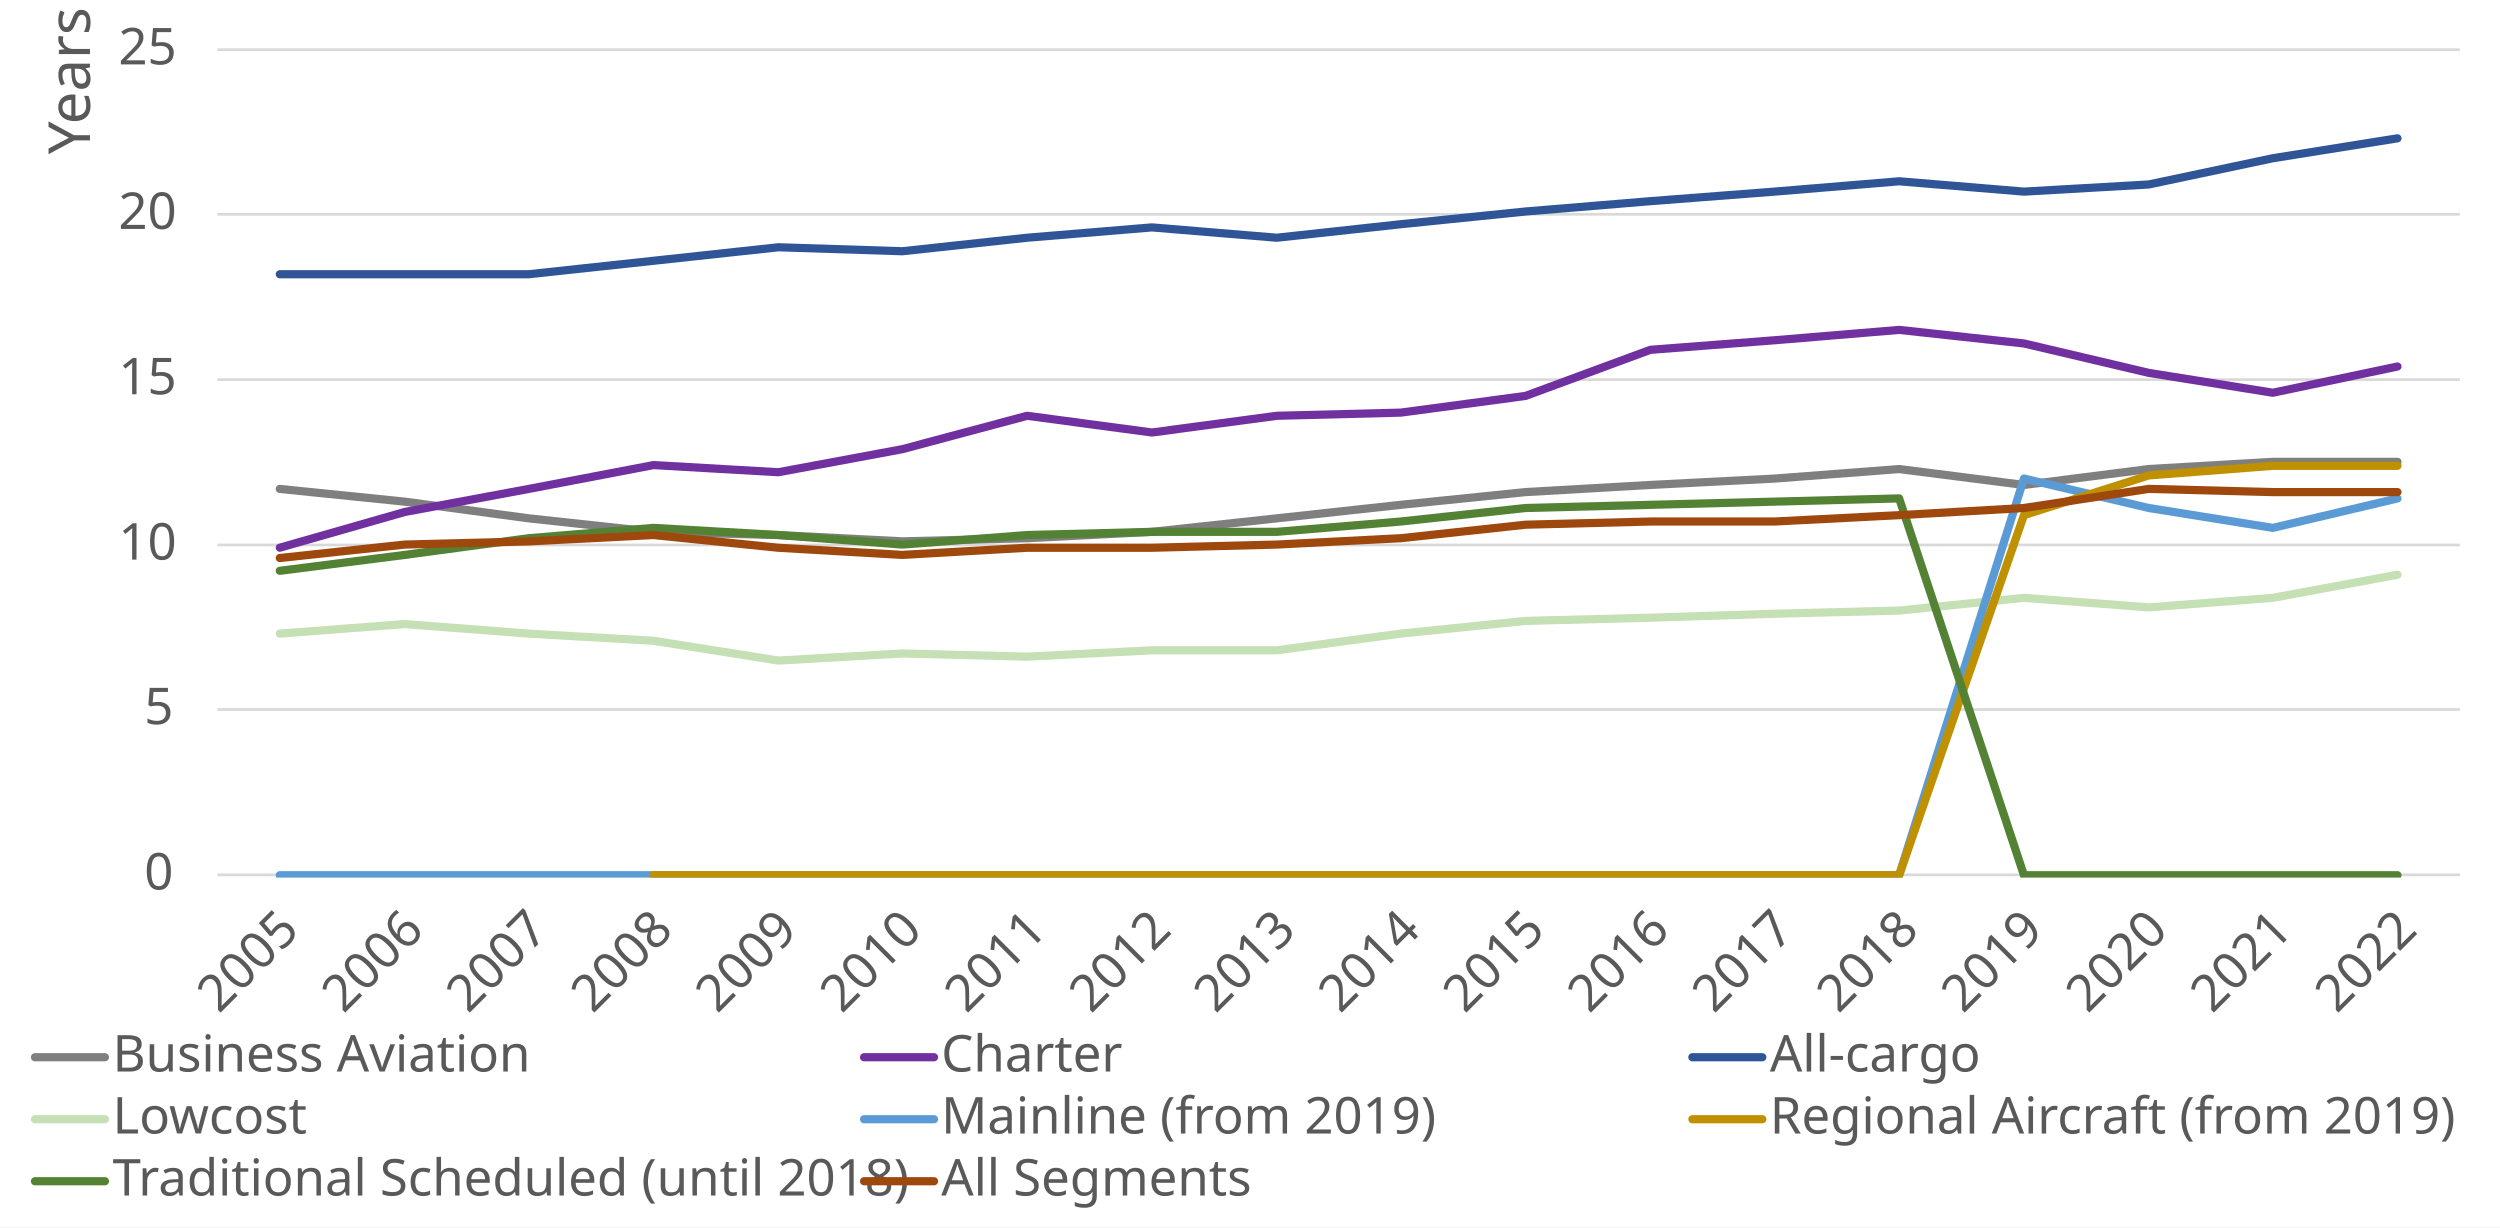
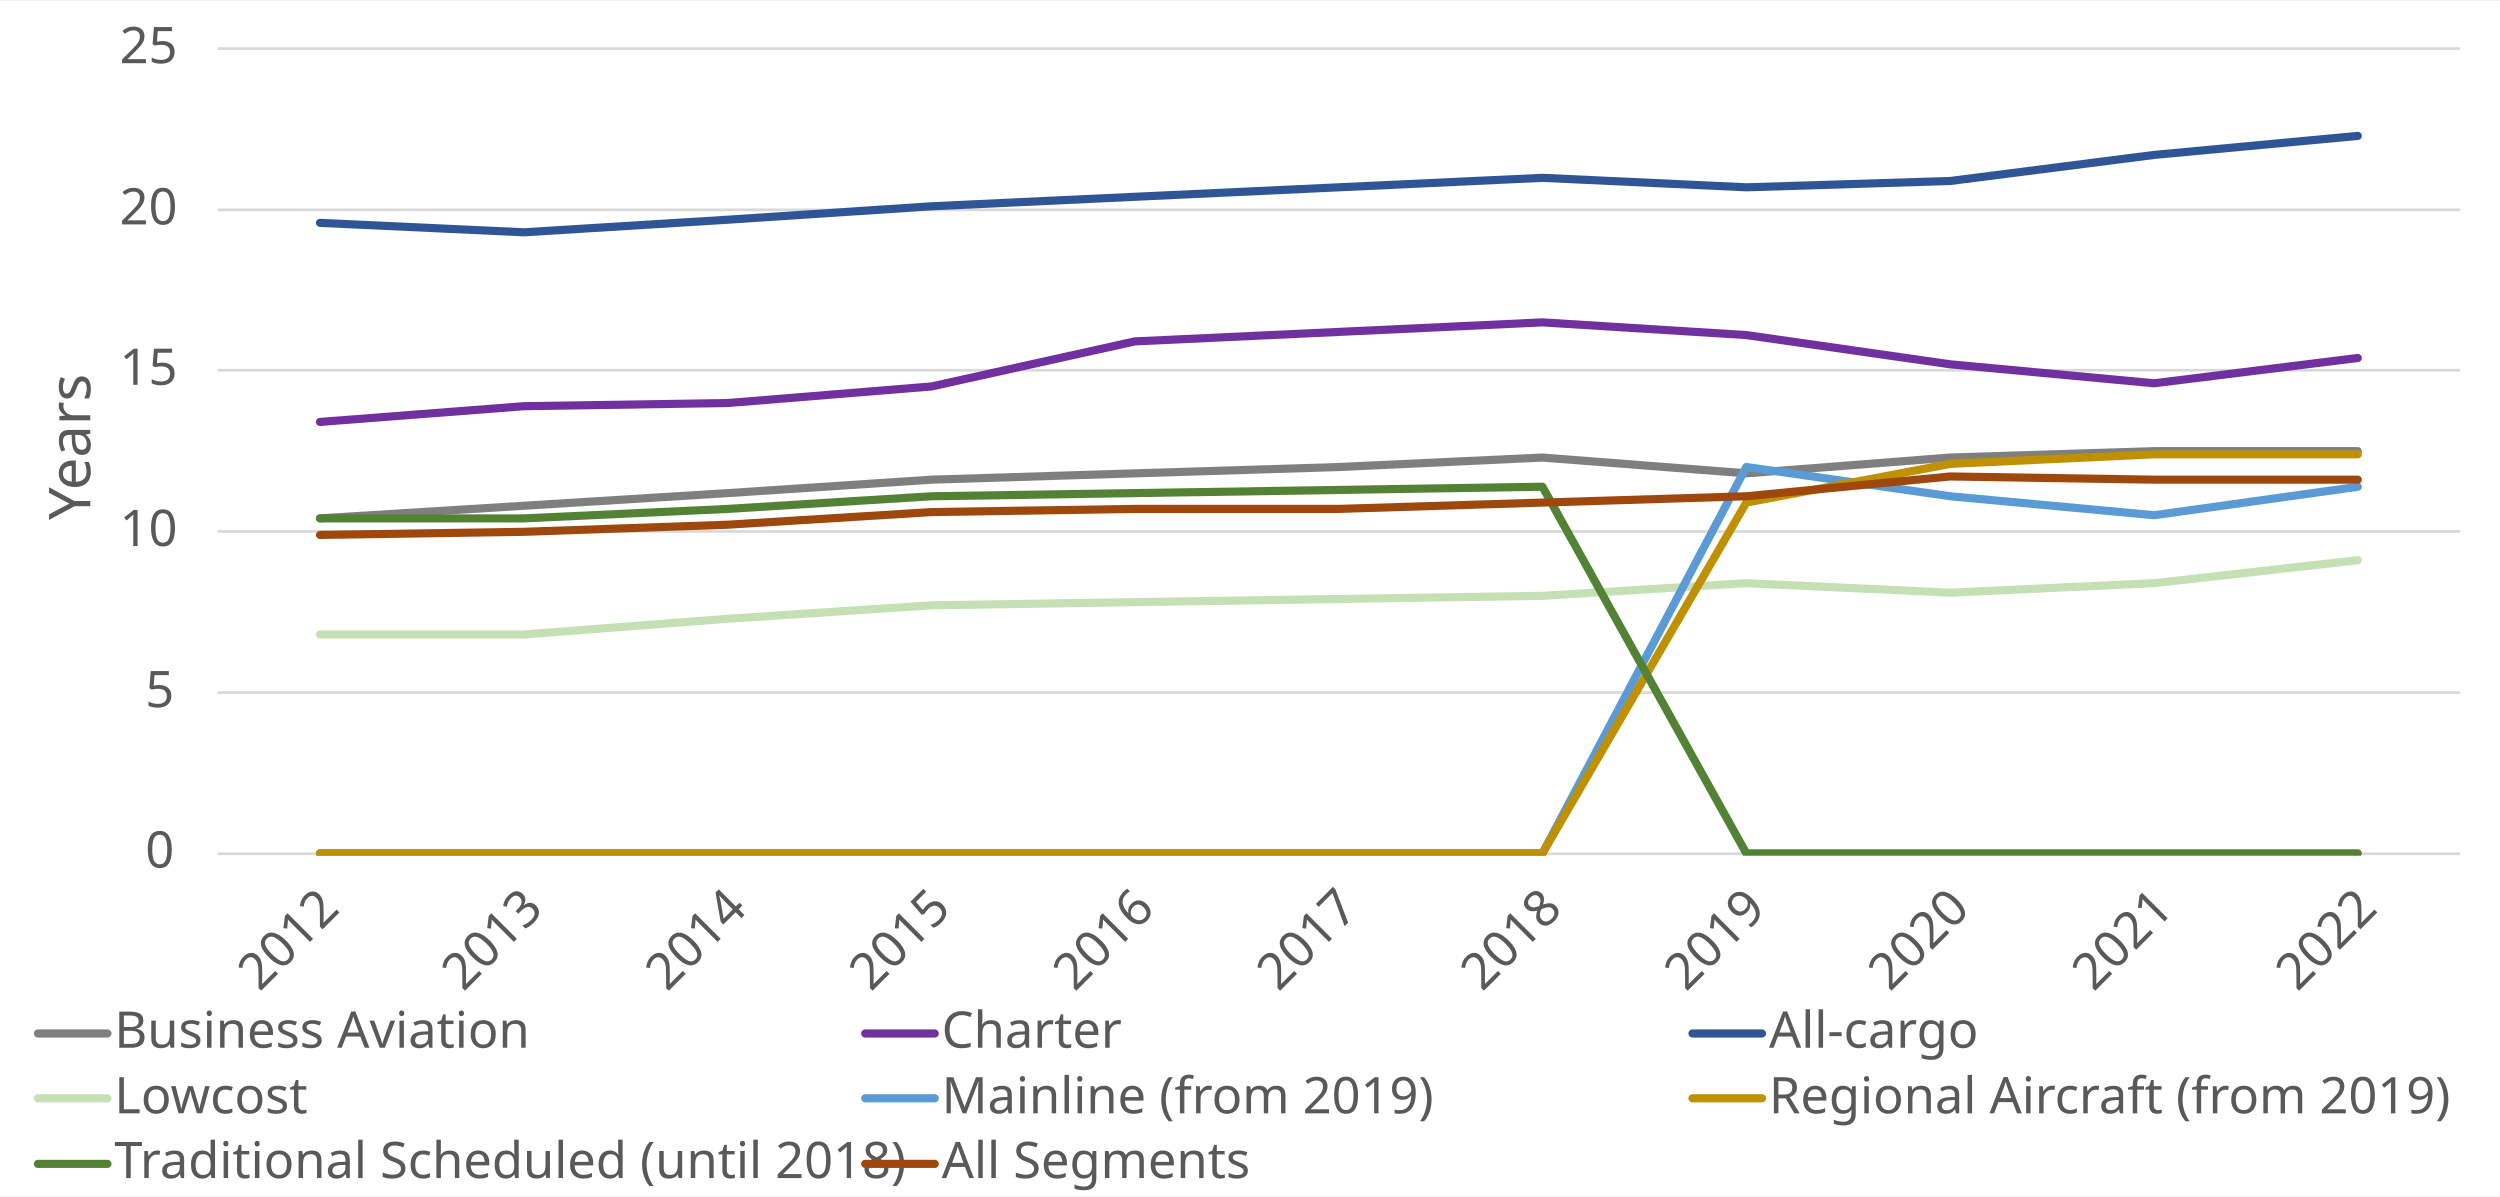
- <svg xmlns="http://www.w3.org/2000/svg" width="3145" height="1544" xml:space="preserve" overflow="hidden">
+ <svg xmlns="http://www.w3.org/2000/svg" width="3164" height="1514" xml:space="preserve" overflow="hidden">
  <defs>
    <clipPath id="clip0">
-       <rect x="1726" y="1588" width="3145" height="1544" />
+       <rect x="1724" y="1585" width="3164" height="1514" />
    </clipPath>
    <clipPath id="clip1">
-       <rect x="1725" y="1588" width="3145" height="1543" />
+       <rect x="1724" y="1585" width="3163" height="1514" />
    </clipPath>
    <clipPath id="clip2">
-       <rect x="1725" y="1588" width="3145" height="1543" />
+       <rect x="1724" y="1585" width="3163" height="1514" />
    </clipPath>
    <clipPath id="clip3">
-       <rect x="1999" y="1650" width="2824" height="1042" />
+       <rect x="1999" y="1646" width="2841" height="1022" />
    </clipPath>
    <clipPath id="clip4">
-       <rect x="1999" y="1650" width="2824" height="1042" />
+       <rect x="1999" y="1646" width="2841" height="1022" />
    </clipPath>
    <clipPath id="clip5">
-       <rect x="1999" y="1650" width="2824" height="1042" />
+       <rect x="1999" y="1646" width="2841" height="1022" />
    </clipPath>
    <clipPath id="clip6">
-       <rect x="1999" y="1650" width="2824" height="1042" />
+       <rect x="1999" y="1646" width="2841" height="1022" />
    </clipPath>
    <clipPath id="clip7">
-       <rect x="1999" y="1650" width="2824" height="1042" />
+       <rect x="1999" y="1646" width="2841" height="1022" />
    </clipPath>
    <clipPath id="clip8">
-       <rect x="1999" y="1650" width="2824" height="1042" />
+       <rect x="1999" y="1646" width="2841" height="1022" />
    </clipPath>
    <clipPath id="clip9">
-       <rect x="1999" y="1650" width="2824" height="1042" />
+       <rect x="1999" y="1646" width="2841" height="1022" />
    </clipPath>
    <clipPath id="clip10">
-       <rect x="1999" y="1650" width="2824" height="1042" />
+       <rect x="1999" y="1646" width="2841" height="1022" />
    </clipPath>
    <clipPath id="clip11">
-       <rect x="1725" y="1588" width="3145" height="1543" />
+       <rect x="1724" y="1585" width="3163" height="1514" />
    </clipPath>
    <clipPath id="clip12">
-       <rect x="1725" y="1588" width="3145" height="1543" />
+       <rect x="1724" y="1585" width="3163" height="1514" />
    </clipPath>
    <clipPath id="clip13">
-       <rect x="1725" y="1588" width="3145" height="1543" />
+       <rect x="1724" y="1585" width="3163" height="1514" />
    </clipPath>
    <clipPath id="clip14">
-       <rect x="1725" y="1588" width="3145" height="1543" />
+       <rect x="1724" y="1585" width="3163" height="1514" />
    </clipPath>
    <clipPath id="clip15">
-       <rect x="1725" y="1588" width="3145" height="1543" />
+       <rect x="1724" y="1585" width="3163" height="1514" />
    </clipPath>
    <clipPath id="clip16">
-       <rect x="1725" y="1588" width="3145" height="1543" />
+       <rect x="1724" y="1585" width="3163" height="1514" />
    </clipPath>
    <clipPath id="clip17">
-       <rect x="1725" y="1588" width="3145" height="1543" />
+       <rect x="1724" y="1585" width="3163" height="1514" />
    </clipPath>
    <clipPath id="clip18">
-       <rect x="1725" y="1588" width="3145" height="1543" />
+       <rect x="1724" y="1585" width="3163" height="1514" />
    </clipPath>
    <clipPath id="clip19">
-       <rect x="1725" y="1588" width="3145" height="1543" />
+       <rect x="1724" y="1585" width="3163" height="1514" />
    </clipPath>
    <clipPath id="clip20">
-       <rect x="1725" y="1588" width="3145" height="1543" />
+       <rect x="1724" y="1585" width="3163" height="1514" />
    </clipPath>
    <clipPath id="clip21">
-       <rect x="1725" y="1588" width="3145" height="1543" />
+       <rect x="1724" y="1585" width="3163" height="1514" />
    </clipPath>
    <clipPath id="clip22">
-       <rect x="1725" y="1588" width="3145" height="1543" />
+       <rect x="1724" y="1585" width="3163" height="1514" />
    </clipPath>
    <clipPath id="clip23">
-       <rect x="1725" y="1588" width="3145" height="1543" />
+       <rect x="1724" y="1585" width="3163" height="1514" />
    </clipPath>
    <clipPath id="clip24">
-       <rect x="1725" y="1588" width="3145" height="1543" />
+       <rect x="1724" y="1585" width="3163" height="1514" />
    </clipPath>
    <clipPath id="clip25">
-       <rect x="1725" y="1588" width="3145" height="1543" />
+       <rect x="1724" y="1585" width="3163" height="1514" />
    </clipPath>
    <clipPath id="clip26">
-       <rect x="1725" y="1588" width="3145" height="1543" />
+       <rect x="1724" y="1585" width="3163" height="1514" />
    </clipPath>
    <clipPath id="clip27">
-       <rect x="1725" y="1588" width="3145" height="1543" />
+       <rect x="1724" y="1585" width="3163" height="1514" />
    </clipPath>
    <clipPath id="clip28">
-       <rect x="1725" y="1588" width="3145" height="1543" />
+       <rect x="1724" y="1585" width="3163" height="1514" />
    </clipPath>
    <clipPath id="clip29">
-       <rect x="1725" y="1588" width="3145" height="1543" />
+       <rect x="1724" y="1585" width="3163" height="1514" />
    </clipPath>
    <clipPath id="clip30">
-       <rect x="1725" y="1588" width="3145" height="1543" />
+       <rect x="1724" y="1585" width="3163" height="1514" />
    </clipPath>
    <clipPath id="clip31">
-       <rect x="1725" y="1588" width="3145" height="1543" />
+       <rect x="1724" y="1585" width="3163" height="1514" />
    </clipPath>
    <clipPath id="clip32">
-       <rect x="1725" y="1588" width="3145" height="1543" />
+       <rect x="1724" y="1585" width="3163" height="1514" />
    </clipPath>
    <clipPath id="clip33">
-       <rect x="1725" y="1588" width="3145" height="1543" />
+       <rect x="1724" y="1585" width="3163" height="1514" />
    </clipPath>
    <clipPath id="clip34">
-       <rect x="1725" y="1588" width="3145" height="1543" />
+       <rect x="1724" y="1585" width="3163" height="1514" />
    </clipPath>
    <clipPath id="clip35">
-       <rect x="1725" y="1588" width="3145" height="1543" />
+       <rect x="1724" y="1585" width="3163" height="1514" />
    </clipPath>
    <clipPath id="clip36">
-       <rect x="1725" y="1588" width="3145" height="1543" />
+       <rect x="1724" y="1585" width="3163" height="1514" />
    </clipPath>
    <clipPath id="clip37">
-       <rect x="1725" y="1588" width="3145" height="1543" />
+       <rect x="1724" y="1585" width="3163" height="1514" />
    </clipPath>
    <clipPath id="clip38">
-       <rect x="1725" y="1588" width="3145" height="1543" />
+       <rect x="1724" y="1585" width="3163" height="1514" />
    </clipPath>
    <clipPath id="clip39">
-       <rect x="1725" y="1588" width="3145" height="1543" />
+       <rect x="1724" y="1585" width="3163" height="1514" />
    </clipPath>
    <clipPath id="clip40">
-       <rect x="1725" y="1588" width="3145" height="1543" />
+       <rect x="1724" y="1585" width="3163" height="1514" />
    </clipPath>
    <clipPath id="clip41">
-       <rect x="1725" y="1588" width="3145" height="1543" />
+       <rect x="1724" y="1585" width="3163" height="1514" />
    </clipPath>
    <clipPath id="clip42">
-       <rect x="1725" y="1588" width="3145" height="1543" />
+       <rect x="1724" y="1585" width="3163" height="1514" />
    </clipPath>
    <clipPath id="clip43">
-       <rect x="1725" y="1588" width="3145" height="1543" />
+       <rect x="1724" y="1585" width="3163" height="1514" />
    </clipPath>
    <clipPath id="clip44">
-       <rect x="1725" y="1588" width="3145" height="1543" />
-     </clipPath>
-     <clipPath id="clip45">
-       <rect x="1725" y="1588" width="3145" height="1543" />
-     </clipPath>
-     <clipPath id="clip46">
-       <rect x="1725" y="1588" width="3145" height="1543" />
-     </clipPath>
-     <clipPath id="clip47">
-       <rect x="1725" y="1588" width="3145" height="1543" />
-     </clipPath>
-     <clipPath id="clip48">
-       <rect x="1725" y="1588" width="3145" height="1543" />
-     </clipPath>
-     <clipPath id="clip49">
-       <rect x="1725" y="1588" width="3145" height="1543" />
-     </clipPath>
-     <clipPath id="clip50">
-       <rect x="1725" y="1588" width="3145" height="1543" />
-     </clipPath>
-     <clipPath id="clip51">
-       <rect x="1725" y="1588" width="3145" height="1543" />
+       <rect x="1724" y="1585" width="3163" height="1514" />
    </clipPath>
  </defs>
-   <g clip-path="url(#clip0)" transform="translate(-1726 -1588)">
-     <rect x="1726" y="1588" width="3145" height="1544" fill="#FFFFFF" />
+   <g clip-path="url(#clip0)" transform="translate(-1724 -1585)">
+     <rect x="1724" y="1586" width="3164" height="1513" fill="#FFFFFF" />
    <g clip-path="url(#clip1)">
-       <path d="M1999.5 2480.58 4820.5 2480.58M1999.5 2273.57 4820.5 2273.57M1999.5 2065.57 4820.5 2065.57M1999.5 1857.56 4820.5 1857.56M1999.5 1650.5 4820.5 1650.5" stroke="#D9D9D9" stroke-width="3.438" stroke-linejoin="round" stroke-miterlimit="10" fill="none" />
+       <path d="M1999.5 2461.58 4837.5 2461.58M1999.5 2257.57 4837.5 2257.57M1999.5 2053.57 4837.5 2053.57M1999.5 1850.56 4837.5 1850.56M1999.5 1646.5 4837.5 1646.5" stroke="#D9D9D9" stroke-width="3.438" stroke-linejoin="round" stroke-miterlimit="10" fill="none" />
    </g>
    <g clip-path="url(#clip2)">
-       <path d="M1999.5 2688.5 4820.5 2688.5" stroke="#D9D9D9" stroke-width="3.438" stroke-linejoin="round" stroke-miterlimit="10" fill="none" fill-rule="evenodd" />
+       <path d="M1999.5 2665.5 4837.5 2665.5" stroke="#D9D9D9" stroke-width="3.438" stroke-linejoin="round" stroke-miterlimit="10" fill="none" fill-rule="evenodd" />
    </g>
    <g clip-path="url(#clip3)">
-       <path d="M2078 2203.07 2235.07 2219.07 2391.08 2240.07 2548.08 2257.07 2705.09 2261.07 2861.09 2269 3018.1 2265.07 3175.1 2257.07 3332.11 2240.07 3488.11 2223.07 3645.12 2207.07 3802.12 2198.07 3958.13 2190.07 4115.13 2178.07 4272.14 2198.07 4429.15 2178.07 4585.15 2169 4742 2169" stroke="#7F7F7F" stroke-width="10.312" stroke-linecap="round" stroke-linejoin="round" stroke-miterlimit="10" fill="none" />
+       <path d="M2129 2241 2387.08 2225.07 2645.09 2209.07 2903.1 2192.07 3160.1 2184.07 3418.11 2176.07 3676.12 2164.07 3934.13 2184.07 4192.14 2164.07 4450.15 2156 4708 2156" stroke="#7F7F7F" stroke-width="10.312" stroke-linecap="round" stroke-linejoin="round" stroke-miterlimit="10" fill="none" />
    </g>
    <g clip-path="url(#clip4)">
-       <path d="M2078 2277 2235.07 2232.07 2391.08 2203.07 2548.08 2173.07 2705.09 2182.07 2861.09 2153.07 3018.1 2111.07 3175.1 2132.07 3332.11 2111.07 3488.11 2107.07 3645.12 2086.07 3802.12 2028.07 3958.13 2016.07 4115.13 2003 4272.14 2020.07 4429.15 2057.07 4585.15 2082.07 4742 2049.07" stroke="#7030A0" stroke-width="10.312" stroke-linecap="round" stroke-linejoin="round" stroke-miterlimit="10" fill="none" />
+       <path d="M2129 2119 2387.08 2099.07 2645.09 2095.07 2903.1 2074.07 3160.1 2017.07 3418.11 2005.07 3676.12 1993 3934.13 2009.07 4192.14 2046.07 4450.15 2070.07 4708 2038.07" stroke="#7030A0" stroke-width="10.312" stroke-linecap="round" stroke-linejoin="round" stroke-miterlimit="10" fill="none" />
    </g>
    <g clip-path="url(#clip5)">
-       <path d="M2078 1933 2235.07 1933 2391.08 1933 2548.08 1916.06 2705.09 1899.06 2861.09 1904.06 3018.1 1887.06 3175.1 1874.06 3332.11 1887.06 3488.11 1870.06 3645.12 1854.06 3802.12 1841.06 3958.13 1829.06 4115.13 1816.06 4272.14 1829.06 4429.15 1820.06 4585.15 1787.06 4742 1762" stroke="#2F5597" stroke-width="10.312" stroke-linecap="round" stroke-linejoin="round" stroke-miterlimit="10" fill="none" />
+       <path d="M2129 1867.06 2387.08 1879 2645.09 1863.06 2903.1 1846.06 3160.1 1834.06 3418.11 1822.06 3676.12 1810.06 3934.13 1822.06 4192.14 1814.06 4450.15 1781.06 4708 1757" stroke="#2F5597" stroke-width="10.312" stroke-linecap="round" stroke-linejoin="round" stroke-miterlimit="10" fill="none" />
    </g>
    <g clip-path="url(#clip6)">
-       <path d="M2078 2385.08 2235.07 2373.08 2391.08 2385.08 2548.08 2394.08 2705.09 2419 2861.09 2410.08 3018.1 2414.08 3175.1 2406.08 3332.11 2406.08 3488.11 2385.08 3645.12 2369.08 3802.12 2365.08 3958.13 2360.08 4115.13 2356.08 4272.14 2340.08 4429.15 2352.08 4585.15 2340.08 4742 2311" stroke="#C5E0B4" stroke-width="10.312" stroke-linecap="round" stroke-linejoin="round" stroke-miterlimit="10" fill="none" />
+       <path d="M2129 2388 2387.08 2388 2645.09 2368.08 2903.1 2351.08 3160.1 2347.08 3418.11 2343.08 3676.12 2339.08 3934.13 2323.08 4192.14 2335.08 4450.15 2323.08 4708 2294" stroke="#C5E0B4" stroke-width="10.312" stroke-linecap="round" stroke-linejoin="round" stroke-miterlimit="10" fill="none" />
    </g>
    <g clip-path="url(#clip7)">
-       <path d="M2078 2689 2235.07 2689 2391.08 2689 2548.08 2689 2705.09 2689 2861.09 2689 3018.1 2689 3175.1 2689 3332.11 2689 3488.11 2689 3645.12 2689 3802.12 2689 3958.13 2689 4115.13 2689 4272.14 2190 4429.15 2227.07 4585.15 2252.07 4742 2215.07" stroke="#5B9BD5" stroke-width="10.312" stroke-linecap="round" stroke-linejoin="round" stroke-miterlimit="10" fill="none" />
+       <path d="M2129 2665 2387.08 2665 2645.09 2665 2903.1 2665 3160.1 2665 3418.11 2665 3676.12 2665 3934.13 2176 4192.14 2213.07 4450.15 2237.07 4708 2201.07" stroke="#5B9BD5" stroke-width="10.312" stroke-linecap="round" stroke-linejoin="round" stroke-miterlimit="10" fill="none" />
    </g>
    <g clip-path="url(#clip8)">
-       <path d="M2548 2689 2705.09 2689 2861.09 2689 3018.1 2689 3175.1 2689 3332.11 2689 3488.11 2689 3645.12 2689 3802.12 2689 3958.13 2689 4115.13 2689 4272.14 2236.07 4429.15 2186.07 4585.15 2174 4742 2174" stroke="#BF9000" stroke-width="10.312" stroke-linecap="round" stroke-linejoin="round" stroke-miterlimit="10" fill="none" />
+       <path d="M2129 2665 2387.08 2665 2645.09 2665 2903.1 2665 3160.1 2665 3418.11 2665 3676.12 2665 3934.13 2221.07 4192.14 2172.07 4450.15 2160 4708 2160" stroke="#BF9000" stroke-width="10.312" stroke-linecap="round" stroke-linejoin="round" stroke-miterlimit="10" fill="none" />
    </g>
    <g clip-path="url(#clip9)">
-       <path d="M2078 2306.08 2235.07 2286.08 2391.08 2265.07 2548.08 2252.07 2705.09 2261.07 2861.09 2273.07 3018.1 2261.07 3175.1 2257.07 3332.11 2257.07 3488.11 2244.07 3645.12 2227.07 3802.12 2223.07 3958.13 2219.07 4115.13 2215 4272.14 2689 4429.15 2689 4585.15 2689 4742 2689" stroke="#548235" stroke-width="10.312" stroke-linecap="round" stroke-linejoin="round" stroke-miterlimit="10" fill="none" />
+       <path d="M2129 2241.07 2387.08 2241.07 2645.09 2229.07 2903.1 2213.07 3160.1 2209.07 3418.11 2205.07 3676.12 2201 3934.13 2665 4192.14 2665 4450.15 2665 4708 2665" stroke="#548235" stroke-width="10.312" stroke-linecap="round" stroke-linejoin="round" stroke-miterlimit="10" fill="none" />
    </g>
    <g clip-path="url(#clip10)">
-       <path d="M2078 2290 2235.07 2273.07 2391.08 2269.07 2548.08 2261.07 2705.09 2277.07 2861.09 2286.07 3018.1 2277.07 3175.1 2277.07 3332.11 2273.07 3488.11 2265.07 3645.12 2248.07 3802.12 2244.07 3958.13 2244.07 4115.13 2236.07 4272.14 2227.07 4429.15 2203 4585.15 2207.07 4742 2207.07" stroke="#9E480E" stroke-width="10.312" stroke-linecap="round" stroke-linejoin="round" stroke-miterlimit="10" fill="none" />
+       <path d="M2129 2262 2387.08 2258.07 2645.09 2249.07 2903.1 2233.07 3160.1 2229.07 3418.11 2229.07 3676.12 2221.07 3934.13 2213.07 4192.14 2188 4450.15 2192.07 4708 2192.07" stroke="#9E480E" stroke-width="10.312" stroke-linecap="round" stroke-linejoin="round" stroke-miterlimit="10" fill="none" />
    </g>
    <g clip-path="url(#clip11)">
-       <text fill="#595959" font-family="Calibri,Calibri_MSFontService,sans-serif" font-weight="400" font-size="64" transform="matrix(1 0 0 1 1907.51 2707)">0</text>
+       <text fill="#595959" font-family="Calibri,Calibri_MSFontService,sans-serif" font-weight="400" font-size="64" transform="matrix(1 0 0 1 1907.93 2683)">0</text>
    </g>
    <g clip-path="url(#clip12)">
-       <text fill="#595959" font-family="Calibri,Calibri_MSFontService,sans-serif" font-weight="400" font-size="64" transform="matrix(1 0 0 1 1907.51 2499)">5</text>
+       <text fill="#595959" font-family="Calibri,Calibri_MSFontService,sans-serif" font-weight="400" font-size="64" transform="matrix(1 0 0 1 1907.93 2480)">5</text>
    </g>
    <g clip-path="url(#clip13)">
-       <text fill="#595959" font-family="Calibri,Calibri_MSFontService,sans-serif" font-weight="400" font-size="64" transform="matrix(1 0 0 1 1875 2292)">10</text>
+       <text fill="#595959" font-family="Calibri,Calibri_MSFontService,sans-serif" font-weight="400" font-size="64" transform="matrix(1 0 0 1 1875.41 2276)">10</text>
    </g>
    <g clip-path="url(#clip14)">
-       <text fill="#595959" font-family="Calibri,Calibri_MSFontService,sans-serif" font-weight="400" font-size="64" transform="matrix(1 0 0 1 1875 2084)">15</text>
+       <text fill="#595959" font-family="Calibri,Calibri_MSFontService,sans-serif" font-weight="400" font-size="64" transform="matrix(1 0 0 1 1875.41 2072)">15</text>
    </g>
    <g clip-path="url(#clip15)">
-       <text fill="#595959" font-family="Calibri,Calibri_MSFontService,sans-serif" font-weight="400" font-size="64" transform="matrix(1 0 0 1 1875 1876)">20</text>
+       <text fill="#595959" font-family="Calibri,Calibri_MSFontService,sans-serif" font-weight="400" font-size="64" transform="matrix(1 0 0 1 1875.41 1869)">20</text>
    </g>
    <g clip-path="url(#clip16)">
-       <text fill="#595959" font-family="Calibri,Calibri_MSFontService,sans-serif" font-weight="400" font-size="64" transform="matrix(1 0 0 1 1875 1669)">25</text>
+       <text fill="#595959" font-family="Calibri,Calibri_MSFontService,sans-serif" font-weight="400" font-size="64" transform="matrix(1 0 0 1 1875.41 1665)">25</text>
    </g>
    <g clip-path="url(#clip17)">
-       <text fill="#595959" font-family="Calibri,Calibri_MSFontService,sans-serif" font-weight="400" font-size="64" transform="matrix(0.707107 -0.707107 0.707107 0.707107 2001.39 2864)">2005</text>
+       <text fill="#595959" font-family="Calibri,Calibri_MSFontService,sans-serif" font-weight="400" font-size="64" transform="matrix(0.707107 -0.707107 0.707107 0.707107 2052.4 2841)">2012</text>
    </g>
    <g clip-path="url(#clip18)">
-       <text fill="#595959" font-family="Calibri,Calibri_MSFontService,sans-serif" font-weight="400" font-size="64" transform="matrix(0.707107 -0.707107 0.707107 0.707107 2158.11 2864)">2006</text>
+       <text fill="#595959" font-family="Calibri,Calibri_MSFontService,sans-serif" font-weight="400" font-size="64" transform="matrix(0.707107 -0.707107 0.707107 0.707107 2310.32 2841)">2013</text>
    </g>
    <g clip-path="url(#clip19)">
-       <text fill="#595959" font-family="Calibri,Calibri_MSFontService,sans-serif" font-weight="400" font-size="64" transform="matrix(0.707107 -0.707107 0.707107 0.707107 2314.83 2864)">2007</text>
+       <text fill="#595959" font-family="Calibri,Calibri_MSFontService,sans-serif" font-weight="400" font-size="64" transform="matrix(0.707107 -0.707107 0.707107 0.707107 2568.23 2841)">2014</text>
    </g>
    <g clip-path="url(#clip20)">
-       <text fill="#595959" font-family="Calibri,Calibri_MSFontService,sans-serif" font-weight="400" font-size="64" transform="matrix(0.707107 -0.707107 0.707107 0.707107 2471.55 2864)">2008</text>
+       <text fill="#595959" font-family="Calibri,Calibri_MSFontService,sans-serif" font-weight="400" font-size="64" transform="matrix(0.707107 -0.707107 0.707107 0.707107 2826.14 2841)">2015</text>
    </g>
    <g clip-path="url(#clip21)">
-       <text fill="#595959" font-family="Calibri,Calibri_MSFontService,sans-serif" font-weight="400" font-size="64" transform="matrix(0.707107 -0.707107 0.707107 0.707107 2628.27 2864)">2009</text>
+       <text fill="#595959" font-family="Calibri,Calibri_MSFontService,sans-serif" font-weight="400" font-size="64" transform="matrix(0.707107 -0.707107 0.707107 0.707107 3084.06 2841)">2016</text>
    </g>
    <g clip-path="url(#clip22)">
-       <text fill="#595959" font-family="Calibri,Calibri_MSFontService,sans-serif" font-weight="400" font-size="64" transform="matrix(0.707107 -0.707107 0.707107 0.707107 2784.99 2864)">2010</text>
+       <text fill="#595959" font-family="Calibri,Calibri_MSFontService,sans-serif" font-weight="400" font-size="64" transform="matrix(0.707107 -0.707107 0.707107 0.707107 3341.97 2841)">2017</text>
    </g>
    <g clip-path="url(#clip23)">
-       <text fill="#595959" font-family="Calibri,Calibri_MSFontService,sans-serif" font-weight="400" font-size="64" transform="matrix(0.707107 -0.707107 0.707107 0.707107 2941.71 2864)">2011</text>
+       <text fill="#595959" font-family="Calibri,Calibri_MSFontService,sans-serif" font-weight="400" font-size="64" transform="matrix(0.707107 -0.707107 0.707107 0.707107 3599.89 2841)">2018</text>
    </g>
    <g clip-path="url(#clip24)">
-       <text fill="#595959" font-family="Calibri,Calibri_MSFontService,sans-serif" font-weight="400" font-size="64" transform="matrix(0.707107 -0.707107 0.707107 0.707107 3098.43 2864)">2012</text>
+       <text fill="#595959" font-family="Calibri,Calibri_MSFontService,sans-serif" font-weight="400" font-size="64" transform="matrix(0.707107 -0.707107 0.707107 0.707107 3857.8 2841)">2019</text>
    </g>
    <g clip-path="url(#clip25)">
-       <text fill="#595959" font-family="Calibri,Calibri_MSFontService,sans-serif" font-weight="400" font-size="64" transform="matrix(0.707107 -0.707107 0.707107 0.707107 3255.15 2864)">2013</text>
+       <text fill="#595959" font-family="Calibri,Calibri_MSFontService,sans-serif" font-weight="400" font-size="64" transform="matrix(0.707107 -0.707107 0.707107 0.707107 4115.72 2841)">2020</text>
    </g>
    <g clip-path="url(#clip26)">
-       <text fill="#595959" font-family="Calibri,Calibri_MSFontService,sans-serif" font-weight="400" font-size="64" transform="matrix(0.707107 -0.707107 0.707107 0.707107 3411.87 2864)">2014</text>
+       <text fill="#595959" font-family="Calibri,Calibri_MSFontService,sans-serif" font-weight="400" font-size="64" transform="matrix(0.707107 -0.707107 0.707107 0.707107 4373.63 2841)">2021</text>
    </g>
    <g clip-path="url(#clip27)">
-       <text fill="#595959" font-family="Calibri,Calibri_MSFontService,sans-serif" font-weight="400" font-size="64" transform="matrix(0.707107 -0.707107 0.707107 0.707107 3568.58 2864)">2015</text>
+       <text fill="#595959" font-family="Calibri,Calibri_MSFontService,sans-serif" font-weight="400" font-size="64" transform="matrix(0.707107 -0.707107 0.707107 0.707107 4631.54 2841)">2022</text>
    </g>
    <g clip-path="url(#clip28)">
-       <text fill="#595959" font-family="Calibri,Calibri_MSFontService,sans-serif" font-weight="400" font-size="64" transform="matrix(0.707107 -0.707107 0.707107 0.707107 3725.3 2864)">2016</text>
+       <text fill="#595959" font-family="Calibri,Calibri_MSFontService,sans-serif" font-weight="400" font-size="73" transform="matrix(6.12323e-17 -1 1 6.12323e-17 1838.24 2243)">Years</text>
    </g>
    <g clip-path="url(#clip29)">
-       <text fill="#595959" font-family="Calibri,Calibri_MSFontService,sans-serif" font-weight="400" font-size="64" transform="matrix(0.707107 -0.707107 0.707107 0.707107 3882.02 2864)">2017</text>
+       <path d="M1772 2893 1860 2893" stroke="#7F7F7F" stroke-width="10.312" stroke-linecap="round" stroke-linejoin="round" stroke-miterlimit="10" fill="none" fill-rule="evenodd" />
    </g>
    <g clip-path="url(#clip30)">
-       <text fill="#595959" font-family="Calibri,Calibri_MSFontService,sans-serif" font-weight="400" font-size="64" transform="matrix(0.707107 -0.707107 0.707107 0.707107 4038.74 2864)">2018</text>
+       <text fill="#595959" font-family="Calibri,Calibri_MSFontService,sans-serif" font-weight="400" font-size="64" transform="matrix(1 0 0 1 1868.79 2911)">Business Aviation</text>
    </g>
    <g clip-path="url(#clip31)">
-       <text fill="#595959" font-family="Calibri,Calibri_MSFontService,sans-serif" font-weight="400" font-size="64" transform="matrix(0.707107 -0.707107 0.707107 0.707107 4195.46 2864)">2019</text>
+       <path d="M2819 2893 2907 2893" stroke="#7030A0" stroke-width="10.312" stroke-linecap="round" stroke-linejoin="round" stroke-miterlimit="10" fill="none" fill-rule="evenodd" />
    </g>
    <g clip-path="url(#clip32)">
-       <text fill="#595959" font-family="Calibri,Calibri_MSFontService,sans-serif" font-weight="400" font-size="64" transform="matrix(0.707107 -0.707107 0.707107 0.707107 4352.18 2864)">2020</text>
+       <text fill="#595959" font-family="Calibri,Calibri_MSFontService,sans-serif" font-weight="400" font-size="64" transform="matrix(1 0 0 1 2915.8 2911)">Charter</text>
    </g>
    <g clip-path="url(#clip33)">
-       <text fill="#595959" font-family="Calibri,Calibri_MSFontService,sans-serif" font-weight="400" font-size="64" transform="matrix(0.707107 -0.707107 0.707107 0.707107 4508.9 2864)">2021</text>
+       <path d="M3866 2893 3954 2893" stroke="#2F5597" stroke-width="10.312" stroke-linecap="round" stroke-linejoin="round" stroke-miterlimit="10" fill="none" fill-rule="evenodd" />
    </g>
    <g clip-path="url(#clip34)">
-       <text fill="#595959" font-family="Calibri,Calibri_MSFontService,sans-serif" font-weight="400" font-size="64" transform="matrix(0.707107 -0.707107 0.707107 0.707107 4665.62 2864)">2022</text>
+       <text fill="#595959" font-family="Calibri,Calibri_MSFontService,sans-serif" font-weight="400" font-size="64" transform="matrix(1 0 0 1 3962.8 2911)">All-cargo</text>
    </g>
    <g clip-path="url(#clip35)">
-       <text fill="#595959" font-family="Calibri,Calibri_MSFontService,sans-serif" font-weight="400" font-size="73" transform="matrix(6.12323e-17 -1 1 6.12323e-17 1839.18 1782)">Years</text>
+       <path d="M1772 2975 1860 2975" stroke="#C5E0B4" stroke-width="10.312" stroke-linecap="round" stroke-linejoin="round" stroke-miterlimit="10" fill="none" fill-rule="evenodd" />
    </g>
    <g clip-path="url(#clip36)">
-       <path d="M1770 2918 1858 2918" stroke="#7F7F7F" stroke-width="10.312" stroke-linecap="round" stroke-linejoin="round" stroke-miterlimit="10" fill="none" fill-rule="evenodd" />
+       <text fill="#595959" font-family="Calibri,Calibri_MSFontService,sans-serif" font-weight="400" font-size="64" transform="matrix(1 0 0 1 1868.79 2994)">Lowcost</text>
    </g>
    <g clip-path="url(#clip37)">
-       <text fill="#595959" font-family="Calibri,Calibri_MSFontService,sans-serif" font-weight="400" font-size="64" transform="matrix(1 0 0 1 1867.64 2936)">Business Aviation</text>
+       <path d="M2819 2975 2907 2975" stroke="#5B9BD5" stroke-width="10.312" stroke-linecap="round" stroke-linejoin="round" stroke-miterlimit="10" fill="none" fill-rule="evenodd" />
    </g>
    <g clip-path="url(#clip38)">
-       <path d="M2813 2918 2901 2918" stroke="#7030A0" stroke-width="10.312" stroke-linecap="round" stroke-linejoin="round" stroke-miterlimit="10" fill="none" fill-rule="evenodd" />
+       <text fill="#595959" font-family="Calibri,Calibri_MSFontService,sans-serif" font-weight="400" font-size="64" transform="matrix(1 0 0 1 2915.8 2994)">Mainline (from 2019)</text>
    </g>
    <g clip-path="url(#clip39)">
-       <text fill="#595959" font-family="Calibri,Calibri_MSFontService,sans-serif" font-weight="400" font-size="64" transform="matrix(1 0 0 1 2910.06 2936)">Charter</text>
+       <path d="M3866 2975 3954 2975" stroke="#BF9000" stroke-width="10.312" stroke-linecap="round" stroke-linejoin="round" stroke-miterlimit="10" fill="none" fill-rule="evenodd" />
    </g>
    <g clip-path="url(#clip40)">
-       <path d="M3855 2918 3943 2918" stroke="#2F5597" stroke-width="10.312" stroke-linecap="round" stroke-linejoin="round" stroke-miterlimit="10" fill="none" fill-rule="evenodd" />
+       <text fill="#595959" font-family="Calibri,Calibri_MSFontService,sans-serif" font-weight="400" font-size="64" transform="matrix(1 0 0 1 3962.8 2994)">Regional Aircraft (from 2019)</text>
    </g>
    <g clip-path="url(#clip41)">
-       <text fill="#595959" font-family="Calibri,Calibri_MSFontService,sans-serif" font-weight="400" font-size="64" transform="matrix(1 0 0 1 3952.48 2936)">All-cargo</text>
+       <path d="M1772 3058 1860 3058" stroke="#548235" stroke-width="10.312" stroke-linecap="round" stroke-linejoin="round" stroke-miterlimit="10" fill="none" fill-rule="evenodd" />
    </g>
    <g clip-path="url(#clip42)">
-       <path d="M1770 2996 1858 2996" stroke="#C5E0B4" stroke-width="10.312" stroke-linecap="round" stroke-linejoin="round" stroke-miterlimit="10" fill="none" fill-rule="evenodd" />
+       <text fill="#595959" font-family="Calibri,Calibri_MSFontService,sans-serif" font-weight="400" font-size="64" transform="matrix(1 0 0 1 1868.79 3076)">Traditional Scheduled (until 2018)</text>
    </g>
    <g clip-path="url(#clip43)">
-       <text fill="#595959" font-family="Calibri,Calibri_MSFontService,sans-serif" font-weight="400" font-size="64" transform="matrix(1 0 0 1 1867.64 3014)">Lowcost</text>
+       <path d="M2819 3058 2907 3058" stroke="#9E480E" stroke-width="10.312" stroke-linecap="round" stroke-linejoin="round" stroke-miterlimit="10" fill="none" fill-rule="evenodd" />
    </g>
    <g clip-path="url(#clip44)">
-       <path d="M2813 2996 2901 2996" stroke="#5B9BD5" stroke-width="10.312" stroke-linecap="round" stroke-linejoin="round" stroke-miterlimit="10" fill="none" fill-rule="evenodd" />
-     </g>
-     <g clip-path="url(#clip45)">
-       <text fill="#595959" font-family="Calibri,Calibri_MSFontService,sans-serif" font-weight="400" font-size="64" transform="matrix(1 0 0 1 2910.06 3014)">Mainline (from 2019)</text>
-     </g>
-     <g clip-path="url(#clip46)">
-       <path d="M3855 2996 3943 2996" stroke="#BF9000" stroke-width="10.312" stroke-linecap="round" stroke-linejoin="round" stroke-miterlimit="10" fill="none" fill-rule="evenodd" />
-     </g>
-     <g clip-path="url(#clip47)">
-       <text fill="#595959" font-family="Calibri,Calibri_MSFontService,sans-serif" font-weight="400" font-size="64" transform="matrix(1 0 0 1 3952.48 3014)">Regional Aircraft (from 2019)</text>
-     </g>
-     <g clip-path="url(#clip48)">
-       <path d="M1770 3074 1858 3074" stroke="#548235" stroke-width="10.312" stroke-linecap="round" stroke-linejoin="round" stroke-miterlimit="10" fill="none" fill-rule="evenodd" />
-     </g>
-     <g clip-path="url(#clip49)">
-       <text fill="#595959" font-family="Calibri,Calibri_MSFontService,sans-serif" font-weight="400" font-size="64" transform="matrix(1 0 0 1 1867.64 3092)">Traditional Scheduled (until 2018)</text>
-     </g>
-     <g clip-path="url(#clip50)">
-       <path d="M2813 3074 2901 3074" stroke="#9E480E" stroke-width="10.312" stroke-linecap="round" stroke-linejoin="round" stroke-miterlimit="10" fill="none" fill-rule="evenodd" />
-     </g>
-     <g clip-path="url(#clip51)">
-       <text fill="#595959" font-family="Calibri,Calibri_MSFontService,sans-serif" font-weight="400" font-size="64" transform="matrix(1 0 0 1 2910.06 3092)">All Segments</text>
+       <text fill="#595959" font-family="Calibri,Calibri_MSFontService,sans-serif" font-weight="400" font-size="64" transform="matrix(1 0 0 1 2915.8 3076)">All Segments</text>
    </g>
  </g>
</svg>
